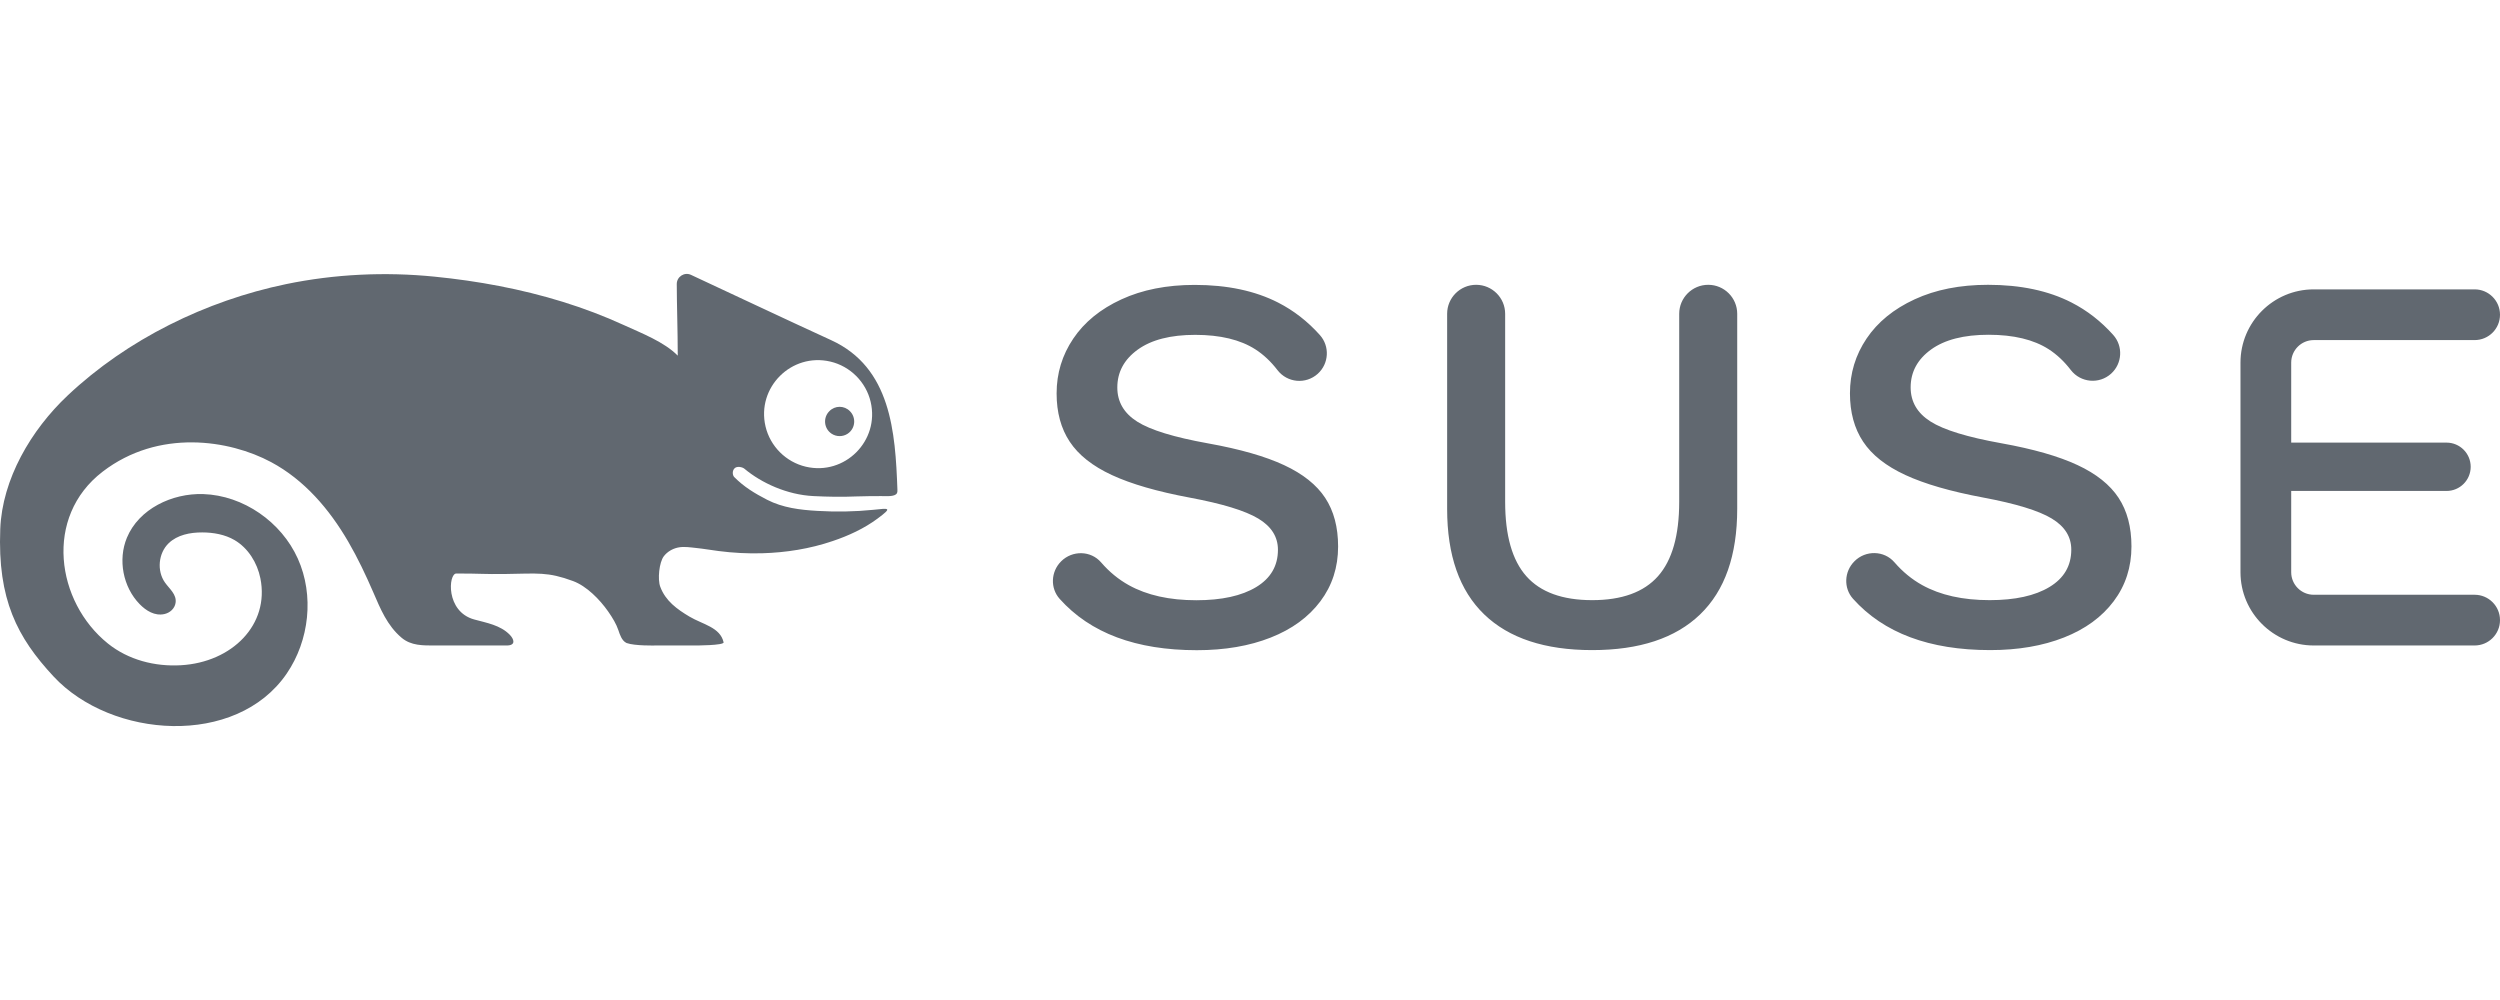
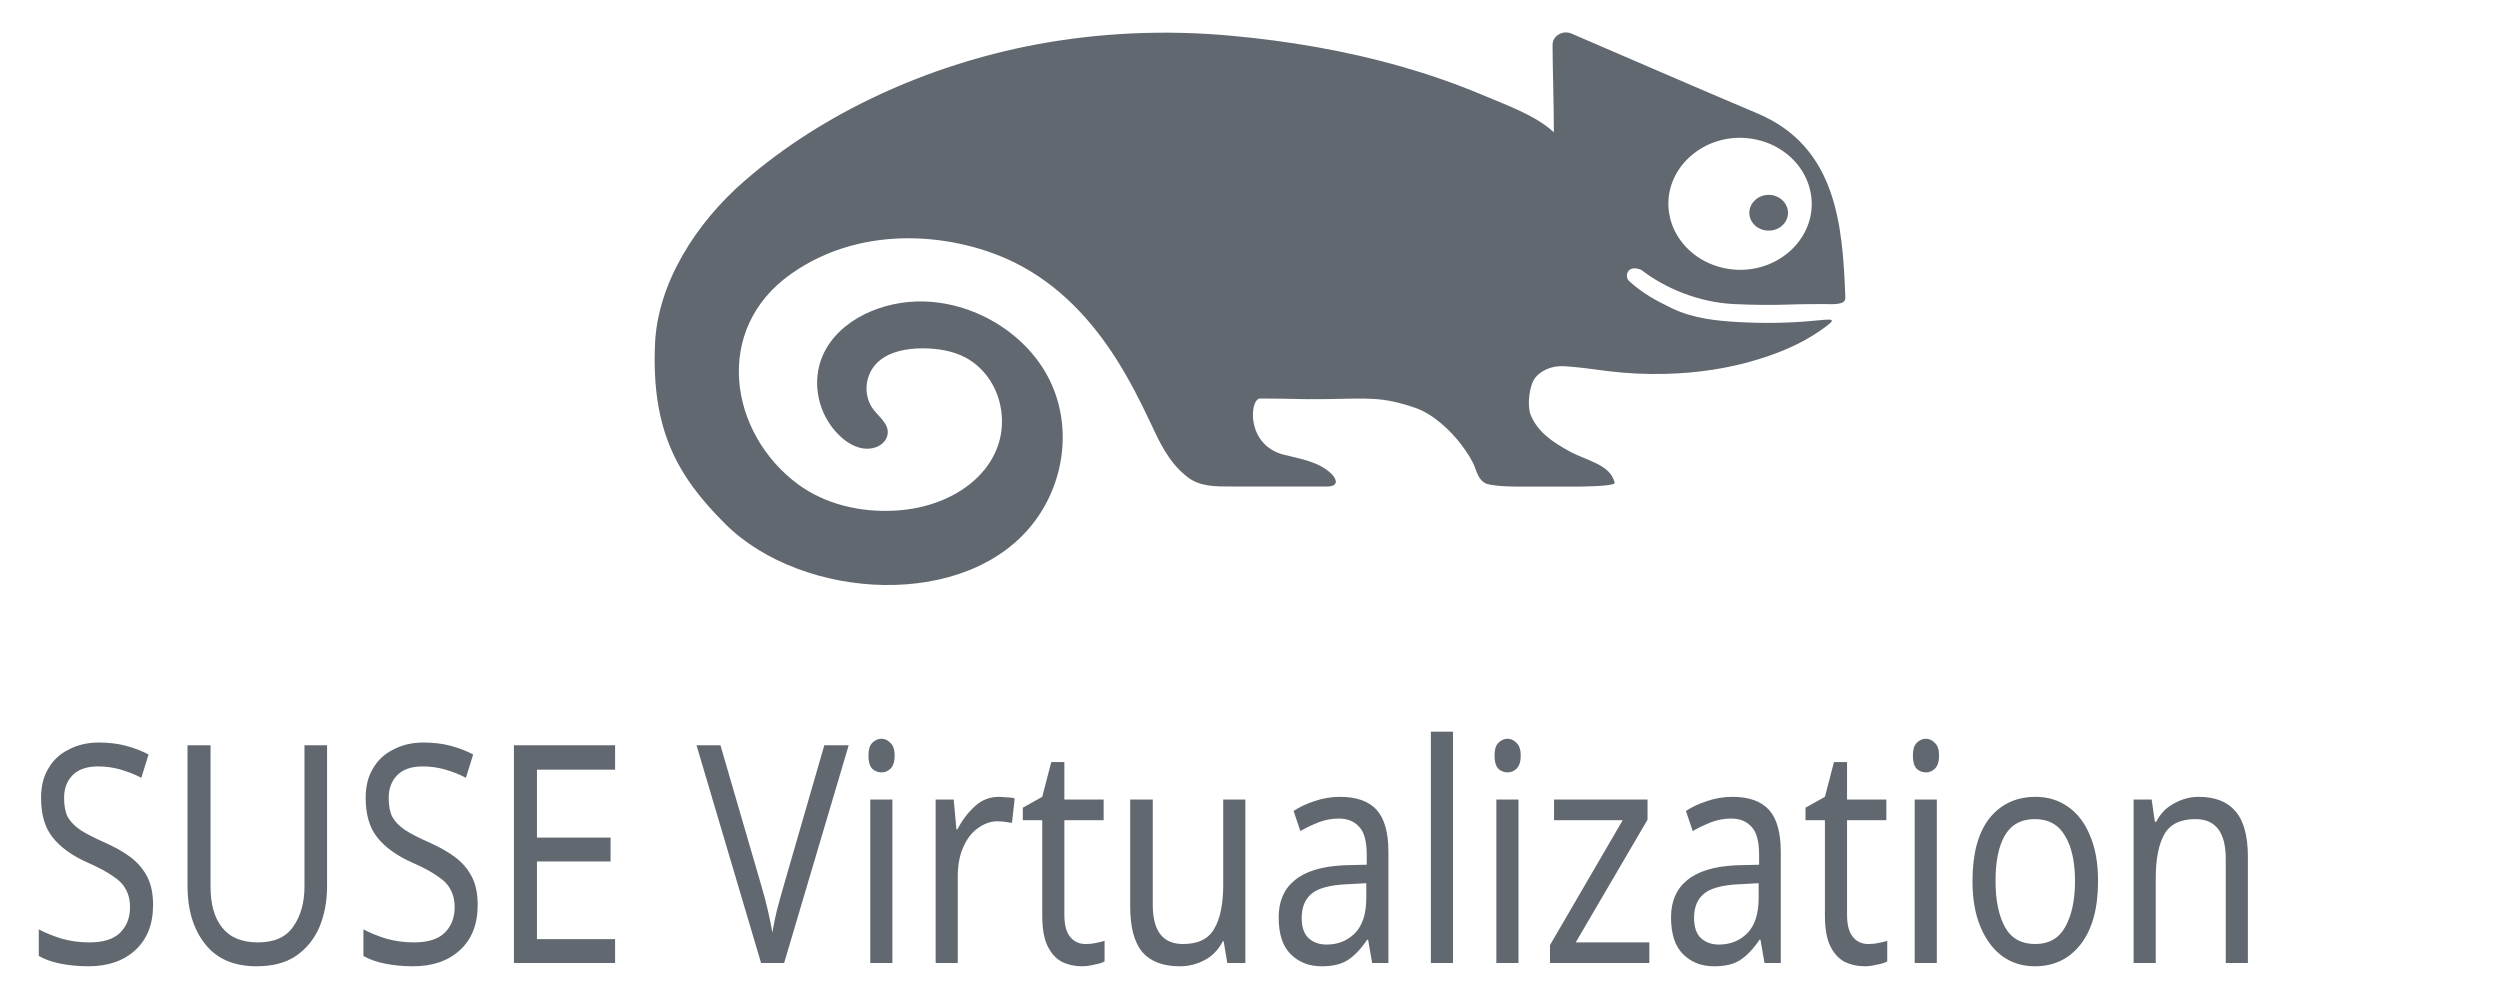
<svg xmlns="http://www.w3.org/2000/svg" version="1.1" x="0" y="0" width="105" height="42" viewBox="0 0 105 42" id="svg9">
  <defs id="defs13" />
-   <g id="Layer_1" transform="matrix(0.4985761,0,0,0.4985761,-14.95741,-2.80388)" style="fill:#616870;fill-opacity:1">
-     <g id="g6" style="fill:#616870;fill-opacity:1">
-       <path d="m 238.462,55.726 h -13.555 c -1.045,0 -1.896,-0.85 -1.896,-1.896 v -6.848 h 13.084 c 1.124,0 2.036,-0.911 2.036,-2.036 0,-1.125 -0.912,-2.037 -2.036,-2.037 H 223.011 V 36.17 c 0,-1.046 0.851,-1.897 1.896,-1.897 h 13.555 c 1.18,0 2.138,-0.955 2.138,-2.136 0,-1.18 -0.958,-2.137 -2.138,-2.137 h -13.555 c -3.4,0 -6.169,2.767 -6.169,6.17 v 17.66 c 0,3.402 2.769,6.169 6.169,6.169 h 13.555 c 1.18,0 2.138,-0.955 2.138,-2.135 0,-1.181 -0.958,-2.138 -2.138,-2.138 m -39.86,-12.761 c -2.866,-0.515 -4.859,-1.123 -5.974,-1.833 -1.117,-0.709 -1.675,-1.666 -1.675,-2.873 0,-1.296 0.573,-2.361 1.719,-3.191 1.147,-0.828 2.761,-1.244 4.844,-1.244 2.112,0 3.801,0.406 5.069,1.222 0.682,0.439 1.303,1.022 1.863,1.752 0.826,1.068 2.385,1.21 3.389,0.306 0.947,-0.854 1.03,-2.318 0.178,-3.268 -1.028,-1.148 -2.197,-2.057 -3.507,-2.727 -1.947,-0.996 -4.293,-1.493 -7.037,-1.493 -2.354,0 -4.413,0.406 -6.177,1.221 -1.765,0.814 -3.117,1.916 -4.051,3.303 -0.936,1.389 -1.403,2.927 -1.403,4.617 0,1.599 0.368,2.956 1.109,4.072 0.738,1.118 1.924,2.052 3.553,2.806 1.628,0.755 3.815,1.388 6.561,1.901 2.746,0.514 4.669,1.101 5.77,1.765 1.102,0.664 1.652,1.538 1.652,2.623 0,1.359 -0.61,2.408 -1.834,3.147 -1.22,0.739 -2.903,1.109 -5.045,1.109 -2.263,0 -4.156,-0.422 -5.68,-1.268 -0.87,-0.483 -1.649,-1.123 -2.339,-1.92 -0.868,-1.007 -2.426,-1.031 -3.365,-0.091 l -0.008,0.01 c -0.86,0.858 -0.926,2.251 -0.115,3.155 2.582,2.882 6.434,4.322 11.552,4.322 2.353,0 4.428,-0.355 6.224,-1.064 1.795,-0.708 3.188,-1.726 4.184,-3.053 0.997,-1.328 1.495,-2.867 1.495,-4.618 0,-1.628 -0.362,-2.993 -1.086,-4.094 -0.725,-1.101 -1.878,-2.022 -3.463,-2.76 -1.583,-0.74 -3.718,-1.351 -6.403,-1.834 m -66.832,0.009 c -2.866,-0.515 -4.857,-1.124 -5.973,-1.833 -1.117,-0.709 -1.674,-1.667 -1.674,-2.875 0,-1.296 0.573,-2.36 1.719,-3.189 1.147,-0.829 2.761,-1.245 4.843,-1.245 2.11,0 3.801,0.408 5.068,1.222 0.684,0.439 1.305,1.023 1.865,1.752 0.824,1.07 2.384,1.211 3.388,0.307 0.948,-0.855 1.03,-2.319 0.178,-3.268 -1.028,-1.149 -2.198,-2.058 -3.507,-2.728 -1.946,-0.995 -4.293,-1.493 -7.038,-1.493 -2.353,0 -4.412,0.407 -6.176,1.221 -1.766,0.814 -3.116,1.917 -4.051,3.305 -0.935,1.387 -1.403,2.925 -1.403,4.615 0,1.599 0.368,2.958 1.109,4.072 0.739,1.117 1.924,2.054 3.552,2.807 1.629,0.755 3.817,1.388 6.562,1.901 2.745,0.513 4.668,1.102 5.77,1.765 1.101,0.663 1.652,1.538 1.652,2.624 0,1.358 -0.611,2.406 -1.832,3.145 -1.223,0.74 -2.905,1.109 -5.046,1.109 -2.264,0 -4.158,-0.422 -5.681,-1.268 -0.869,-0.482 -1.649,-1.122 -2.337,-1.919 -0.868,-1.008 -2.427,-1.031 -3.368,-0.09 l -0.007,0.008 c -0.86,0.858 -0.926,2.251 -0.115,3.155 2.582,2.883 6.433,4.322 11.553,4.322 2.353,0 4.427,-0.354 6.222,-1.063 1.795,-0.708 3.19,-1.728 4.186,-3.055 0.996,-1.326 1.493,-2.867 1.493,-4.616 0,-1.629 -0.362,-2.993 -1.086,-4.095 -0.725,-1.102 -1.877,-2.021 -3.463,-2.76 -1.583,-0.74 -3.717,-1.35 -6.403,-1.833 m 44.573,-10.915 v 16.428 c 0,3.921 -1.041,6.885 -3.122,8.892 -2.082,2.007 -5.114,3.009 -9.095,3.009 -3.984,0 -7.016,-1.002 -9.098,-3.009 -2.081,-2.007 -3.121,-4.971 -3.121,-8.892 V 32.059 c 0,-1.35 1.092,-2.443 2.442,-2.443 1.349,0 2.445,1.093 2.445,2.443 v 15.839 c 0,2.837 0.595,4.926 1.787,6.268 1.192,1.342 3.039,2.014 5.545,2.014 2.504,0 4.35,-0.672 5.542,-2.014 1.192,-1.342 1.788,-3.431 1.788,-6.268 V 32.059 c 0,-1.35 1.095,-2.443 2.443,-2.443 1.35,0 2.444,1.093 2.444,2.443" fill="#0c322c" id="path2" style="fill:#616870;fill-opacity:1" />
-       <path d="m 101.408,42.16 c -0.405,0.269 -0.947,0.269 -1.353,0 -0.664,-0.441 -0.728,-1.363 -0.192,-1.896 0.476,-0.493 1.261,-0.493 1.737,-0.001 0.535,0.534 0.47,1.456 -0.192,1.897 m 1.936,-2.687 c 0.772,3.284 -2.18,6.237 -5.464,5.465 -1.672,-0.392 -2.999,-1.719 -3.392,-3.39 -0.77,-3.282 2.181,-6.233 5.464,-5.464 1.671,0.391 2.999,1.717 3.392,3.389 M 81.232,57.135 c 0.375,0.539 0.687,1.06 0.862,1.581 0.124,0.37 0.283,0.858 0.648,1.054 0.02,0.011 0.038,0.021 0.06,0.027 0.67,0.244 2.393,0.203 2.393,0.203 h 3.169 c 0.271,0.004 2.652,-0.003 2.592,-0.269 -0.287,-1.273 -1.759,-1.501 -2.88,-2.167 -1.033,-0.616 -2.013,-1.314 -2.457,-2.515 -0.232,-0.62 -0.095,-2.05 0.304,-2.571 0.291,-0.377 0.72,-0.627 1.181,-0.728 0.511,-0.109 1.041,-0.015 1.552,0.037 0.63,0.064 1.252,0.178 1.88,0.256 1.212,0.158 2.436,0.221 3.658,0.188 2.017,-0.056 4.039,-0.377 5.951,-1.029 1.335,-0.448 2.65,-1.054 3.785,-1.897 1.29,-0.959 0.951,-0.869 -0.357,-0.735 -1.566,0.16 -3.146,0.184 -4.717,0.091 -1.466,-0.085 -2.912,-0.258 -4.238,-0.939 -1.044,-0.539 -1.941,-1.079 -2.769,-1.914 -0.124,-0.126 -0.201,-0.494 0.026,-0.729 0.22,-0.228 0.686,-0.096 0.829,0.026 1.444,1.207 3.598,2.201 5.828,2.309 1.206,0.06 2.379,0.082 3.586,0.03 0.603,-0.028 1.513,-0.024 2.118,-0.03 0.312,-0.004 1.163,0.086 1.322,-0.245 0.048,-0.096 0.044,-0.207 0.04,-0.315 -0.177,-4.826 -0.534,-10.269 -5.584,-12.576 -3.768,-1.723 -9.417,-4.392 -11.803,-5.499 -0.553,-0.263 -1.2,0.153 -1.2,0.769 0,1.612 0.082,3.928 0.083,6.036 -1.143,-1.164 -3.068,-1.899 -4.535,-2.573 -1.666,-0.764 -3.386,-1.412 -5.136,-1.957 -3.523,-1.091 -7.169,-1.763 -10.836,-2.127 -4.159,-0.415 -8.388,-0.216 -12.483,0.63 -6.744,1.398 -13.373,4.641 -18.405,9.384 -3.089,2.91 -5.513,7.047 -5.677,11.246 -0.234,5.943 1.431,9.134 4.491,12.423 4.88,5.242 15.383,5.976 19.637,-0.24 1.914,-2.798 2.329,-6.593 0.94,-9.686 -1.389,-3.091 -4.582,-5.325 -7.967,-5.439 -2.627,-0.087 -5.426,1.249 -6.433,3.678 -0.768,1.855 -0.331,4.147 1.068,5.587 0.545,0.562 1.283,1.022 2.089,0.842 0.475,-0.106 0.872,-0.463 0.944,-0.945 0.106,-0.711 -0.516,-1.172 -0.899,-1.718 -0.691,-0.985 -0.551,-2.464 0.314,-3.301 0.73,-0.707 1.811,-0.916 2.827,-0.913 0.946,0.002 1.913,0.171 2.729,0.648 1.147,0.675 1.909,1.911 2.173,3.217 0.787,3.903 -2.386,7.074 -6.688,7.323 -2.201,0.13 -4.441,-0.448 -6.159,-1.831 -4.351,-3.5 -5.417,-10.654 -0.444,-14.473 4.721,-3.625 10.681,-2.691 14.195,-0.807 2.812,1.507 4.908,3.973 6.496,6.699 0.797,1.371 1.476,2.804 2.106,4.259 0.606,1.399 1.173,2.809 2.386,3.834 0.803,0.68 1.794,0.656 2.846,0.656 h 6.005 c 0.816,0 0.617,-0.544 0.265,-0.904 -0.796,-0.814 -1.94,-0.998 -2.999,-1.289 -2.421,-0.666 -2.174,-3.871 -1.504,-3.871 2.164,0 2.232,0.065 4.128,0.041 2.736,-0.038 3.564,-0.197 5.704,0.594 1.144,0.424 2.243,1.542 2.96,2.564" fill="#30ba78" id="path4" style="fill:#616870;fill-opacity:1" />
+   <g id="g20" style="display:inline">
+     <g id="g19">
+       <g id="g26">
+         <g id="g25">
+           <g id="g24">
+             <g id="g23">
+               <g id="g1" transform="matrix(1.428821,0,0,1.240381,-22.51308,-5.048009)" style="stroke-width:0.751">
+                 <path d="m 68.059,11.78 c -0.188,0.132 -0.438,0.132 -0.626,0 -0.307,-0.217 -0.337,-0.67 -0.089,-0.931 0.22,-0.242 0.584,-0.242 0.804,-4.91e-4 0.248,0.262 0.218,0.715 -0.089,0.932 m 0.896,-1.32 c 0.357,1.613 -1.009,3.064 -2.53,2.685 -0.774,-0.193 -1.388,-0.844 -1.57,-1.665 -0.356,-1.612 1.01,-3.062 2.53,-2.684 0.774,0.192 1.388,0.843 1.57,1.665 m -10.237,8.676 c 0.174,0.265 0.318,0.521 0.399,0.777 0.057,0.182 0.131,0.421 0.3,0.518 0.009,0.004 0.018,0.013 0.028,0.014 0.31,0.12 1.108,0.1 1.108,0.1 h 1.467 c 0.125,0.001 1.228,-0.001 1.2,-0.132 -0.133,-0.625 -0.814,-0.737 -1.333,-1.065 -0.478,-0.303 -0.932,-0.645 -1.138,-1.235 -0.107,-0.305 -0.044,-1.007 0.141,-1.263 0.135,-0.185 0.333,-0.308 0.547,-0.358 0.237,-0.054 0.482,-0.005 0.719,0.018 0.292,0.032 0.58,0.088 0.87,0.126 0.561,0.078 1.128,0.109 1.694,0.092 0.934,-0.028 1.87,-0.185 2.755,-0.505 0.618,-0.22 1.227,-0.518 1.752,-0.932 0.597,-0.471 0.44,-0.427 -0.165,-0.361 -0.725,0.079 -1.456,0.09 -2.184,0.045 -0.679,-0.042 -1.348,-0.127 -1.962,-0.461 -0.483,-0.265 -0.899,-0.53 -1.282,-0.94 -0.057,-0.062 -0.093,-0.243 0.012,-0.358 0.102,-0.112 0.318,-0.047 0.384,0.014 0.669,0.593 1.666,1.081 2.698,1.134 0.558,0.03 1.101,0.04 1.66,0.015 0.279,-0.014 0.7,-0.013 0.981,-0.015 0.144,-0.002 0.538,0.042 0.612,-0.12 0.022,-0.047 0.02,-0.102 0.018,-0.155 C 69.917,11.716 69.752,9.042 67.414,7.909 65.67,7.062 63.054,5.751 61.95,5.207 c -0.256,-0.129 -0.556,0.075 -0.556,0.378 0,0.792 0.038,1.93 0.038,2.965 C 60.903,7.977 60.012,7.616 59.333,7.285 58.562,6.91 57.765,6.592 56.955,6.324 55.324,5.788 53.636,5.458 51.938,5.279 50.013,5.075 48.055,5.173 46.159,5.588 c -3.122,0.687 -6.191,2.28 -8.521,4.61 -1.43,1.43 -2.552,3.462 -2.628,5.525 -0.108,2.919 0.663,4.487 2.079,6.103 2.259,2.575 7.122,2.936 9.091,-0.118 0.886,-1.374 1.078,-3.239 0.435,-4.758 -0.643,-1.518 -2.121,-2.616 -3.688,-2.672 -1.216,-0.043 -2.512,0.614 -2.978,1.807 -0.356,0.911 -0.153,2.037 0.494,2.745 0.252,0.276 0.594,0.502 0.967,0.414 0.22,-0.052 0.404,-0.227 0.437,-0.464 0.049,-0.349 -0.239,-0.576 -0.416,-0.844 -0.32,-0.484 -0.255,-1.21 0.145,-1.622 0.338,-0.347 0.838,-0.45 1.309,-0.449 0.438,10e-4 0.886,0.084 1.263,0.318 0.531,0.332 0.884,0.939 1.006,1.58 0.364,1.917 -1.105,3.475 -3.096,3.597 -1.019,0.064 -2.056,-0.22 -2.851,-0.899 -2.014,-1.719 -2.508,-5.234 -0.206,-7.11 2.186,-1.781 4.945,-1.322 6.572,-0.396 1.302,0.74 2.272,1.952 3.007,3.291 0.369,0.673 0.683,1.377 0.975,2.092 0.281,0.687 0.543,1.38 1.105,1.883 0.372,0.334 0.831,0.322 1.318,0.322 h 2.78 c 0.378,0 0.286,-0.267 0.123,-0.444 -0.369,-0.4 -0.898,-0.49 -1.388,-0.633 -1.121,-0.327 -1.006,-1.902 -0.696,-1.902 1.002,0 1.033,0.032 1.911,0.02 1.267,-0.019 1.65,-0.097 2.641,0.292 0.53,0.208 1.038,0.757 1.37,1.26" fill="#30ba78" id="path3" style="fill:#616870;fill-opacity:1;stroke-width:0.66" />
+                 <text xml:space="preserve" style="font-size:12.338px;writing-mode:lr-tb;direction:ltr;fill:#616870;fill-opacity:1;fill-rule:evenodd;stroke-width:0.66;stroke-dasharray:none;stroke-opacity:0.496" x="159.197" y="69.201" id="text35" transform="scale(1.042507,0.9592266)">
+                   <tspan id="tspan35" x="159.197" y="69.201" style="fill:#616870;fill-opacity:1;stroke-width:0.66" />
+                 </text>
+                 <text xml:space="preserve" style="font-style:normal;font-variant:normal;font-weight:normal;font-stretch:normal;font-size:8.772px;font-family:sans-serif;-inkscape-font-specification:'sans-serif, Normal';font-variant-ligatures:normal;font-variant-caps:normal;font-variant-numeric:normal;font-variant-east-asian:normal;writing-mode:lr-tb;direction:ltr;fill:#616870;fill-opacity:1;stroke-width:0.66;stroke-opacity:0.496" x="19.434" y="31.162" id="text1" transform="scale(0.8496577,1.176945)">
+                   <tspan id="tspan1" x="19.434" y="31.162" style="font-style:normal;font-variant:normal;font-weight:normal;font-stretch:normal;font-size:8.772px;font-family:sans-serif;-inkscape-font-specification:'sans-serif, Normal';font-variant-ligatures:normal;font-variant-caps:normal;font-variant-numeric:normal;font-variant-east-asian:normal;fill:#616870;fill-opacity:1;stroke-width:0.66">SUSE Virtualization</tspan>
+                 </text>
+                 <text xml:space="preserve" style="font-size:24.676px;font-family:Sans;-inkscape-font-specification:'Sans, Normal';writing-mode:lr-tb;direction:ltr;fill:#616870;fill-opacity:1;stroke-width:0.66;stroke-opacity:0.496" x="136.552" y="49.386" id="text2" transform="scale(1.042507,0.9592266)">
+                   <tspan id="tspan2" x="136.552" y="49.386" style="fill:#616870;fill-opacity:1;stroke-width:0.66" />
+                 </text>
+                 <text xml:space="preserve" style="font-size:24.676px;font-family:Sans;-inkscape-font-specification:'Sans, Normal';writing-mode:lr-tb;direction:ltr;fill:#616870;fill-opacity:1;stroke-width:0.66;stroke-opacity:0.496" x="286.226" y="156.6" id="text3" transform="scale(1.042507,0.9592266)">
+                   <tspan id="tspan3" x="286.226" y="156.6" style="fill:#616870;fill-opacity:1;stroke-width:0.66" />
+                 </text>
+               </g>
+             </g>
+           </g>
+         </g>
+       </g>
    </g>
  </g>
</svg>
